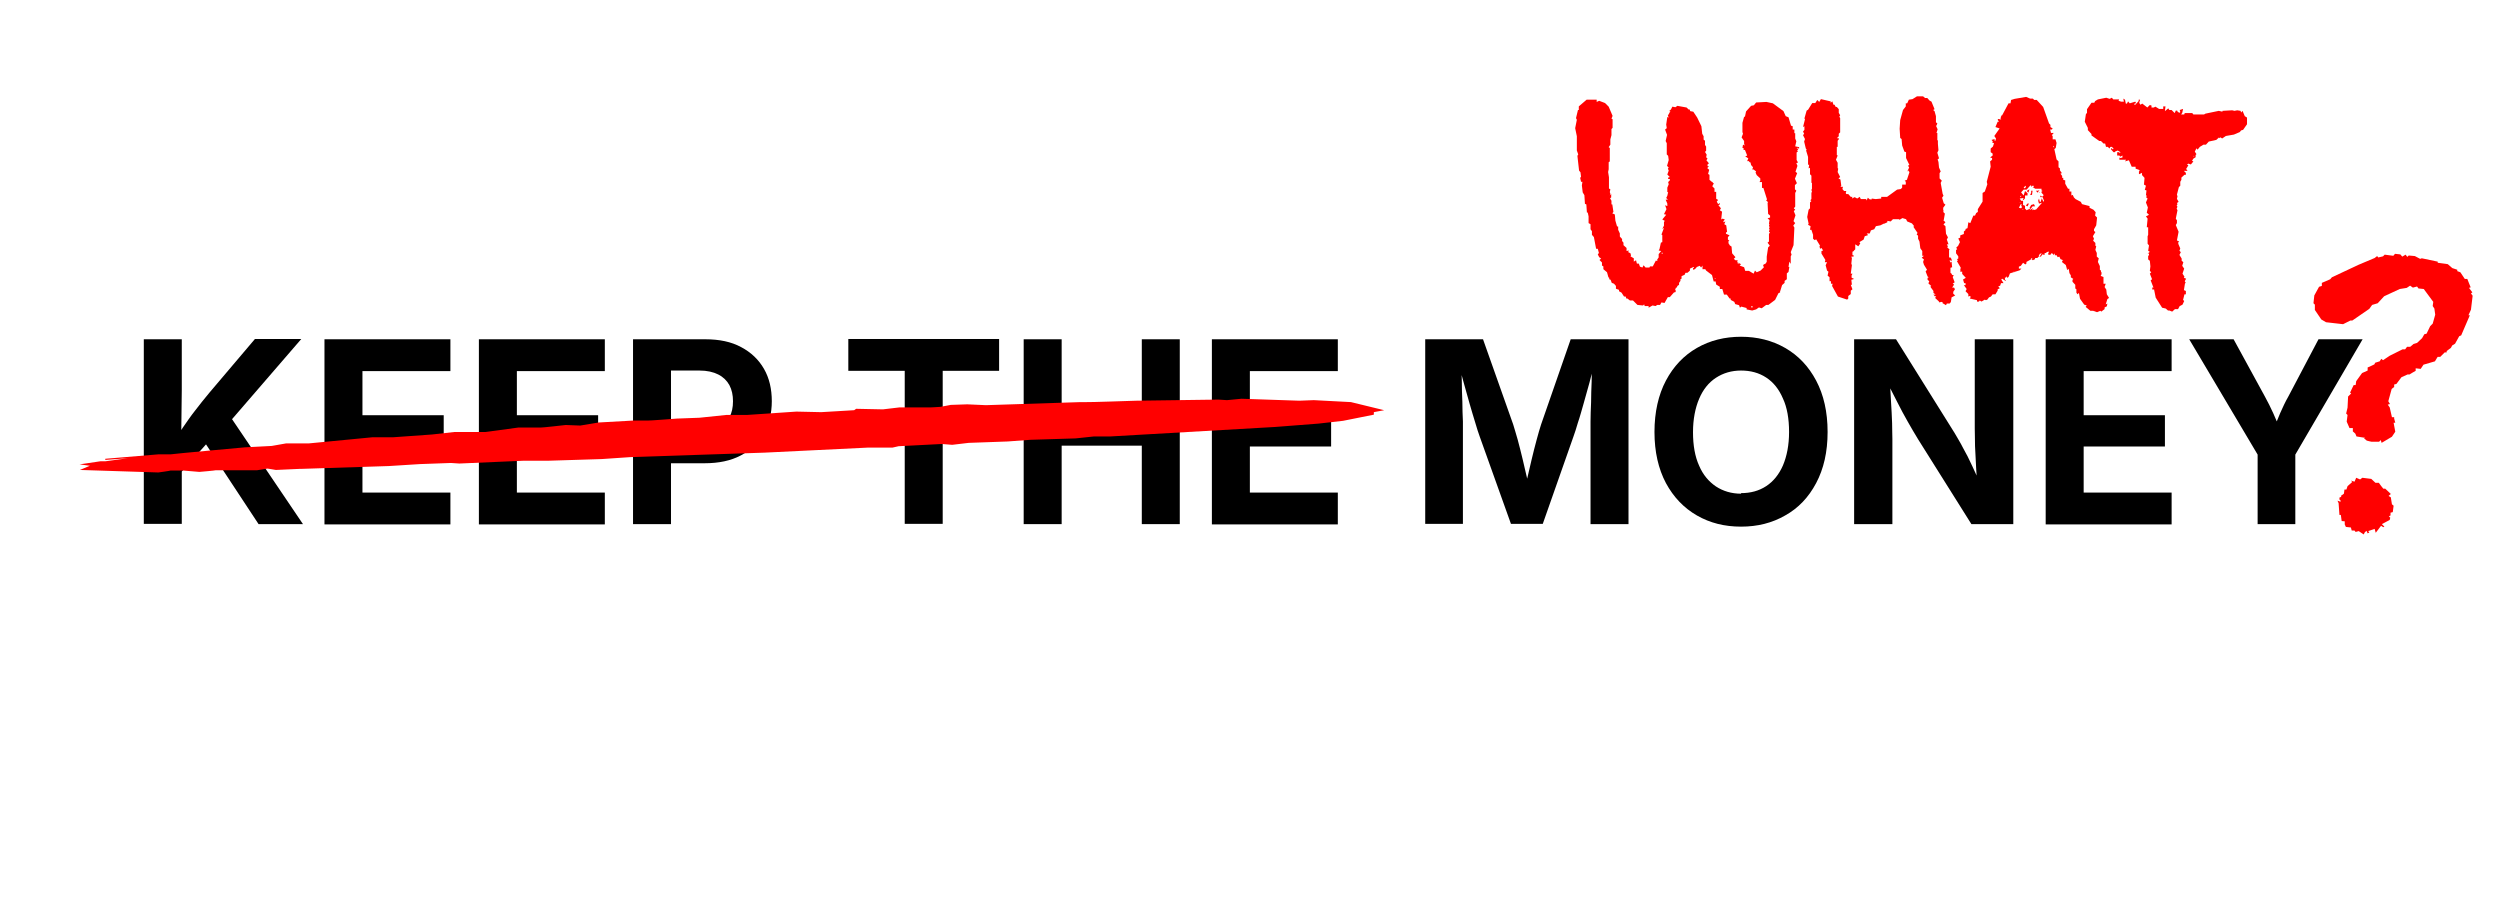
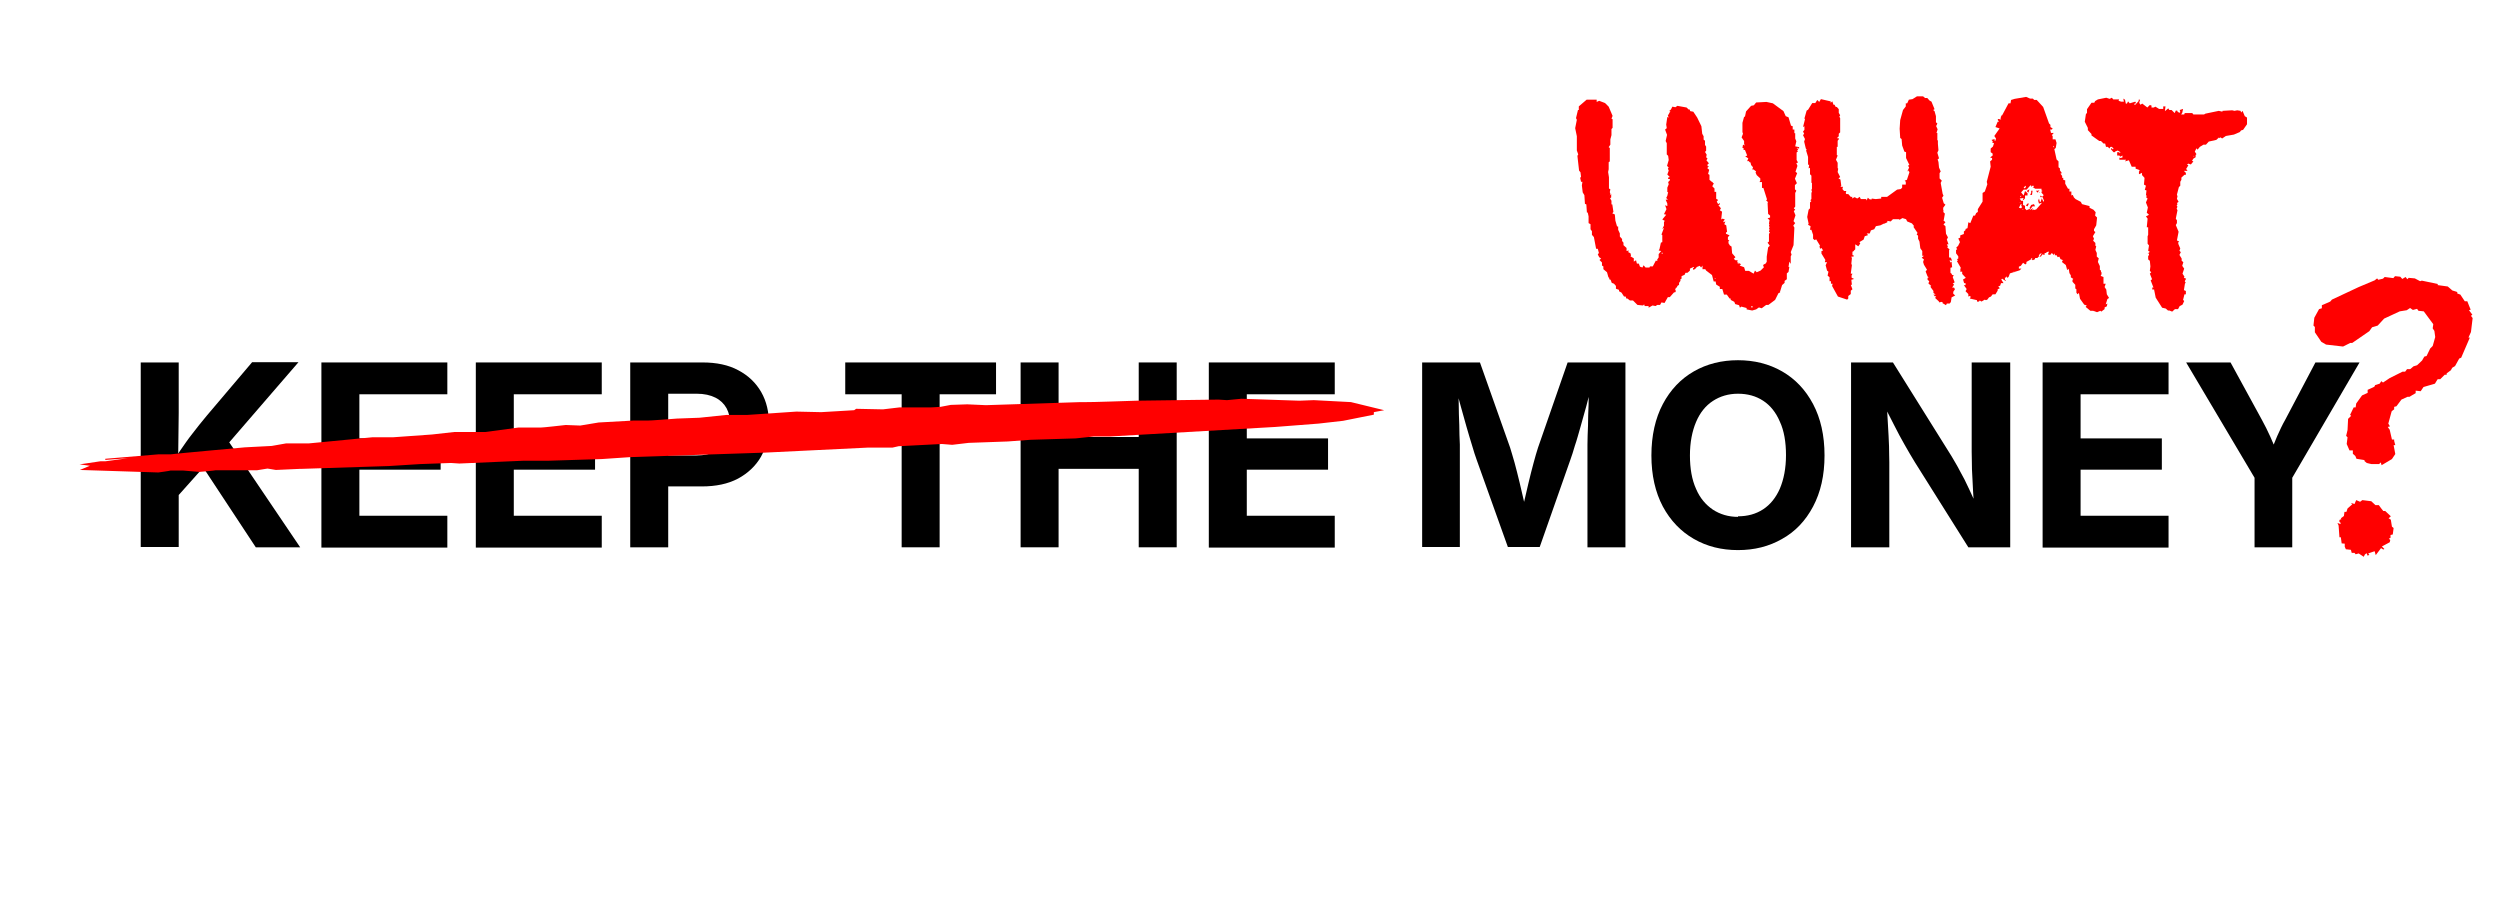
<svg xmlns="http://www.w3.org/2000/svg" version="1.1" viewBox="0 0 895.3 325.8">
  <defs>
    <style>
-       .st0 { fill: red; }
+       .st0 {
+         fill: red;
+       }
    </style>
  </defs>
  <g id="keep_the_money">
    <g>
-       <path d="M51.5,187.7v-66.2h13.6v18.1l-.2,16.8.2,6.6v24.6h-13.6ZM61.4,173v-13.4c1.4-2.3,2.8-4.5,4.1-6.5,1.4-2,2.8-4.1,4.4-6.1,1.5-2,3.3-4.2,5.2-6.5l16.2-19.1h16.6l-27.9,32.3-1.1-.3-17.4,19.5ZM92.6,187.7l-19.7-29.9,8.5-10.2,27.1,40.1h-16Z" />
-       <path d="M116.2,187.7v-66.2h45.1v11.4h-31.5v15.8h29.1v11.2h-29.1v16.5h31.5v11.4h-45.1Z" />
-       <path d="M171.5,187.7v-66.2h45.1v11.4h-31.5v15.8h29.1v11.2h-29.1v16.5h31.5v11.4h-45.1Z" />
-       <path d="M226.7,187.7v-66.2h25.9c5,0,9.3.9,12.8,2.8,3.6,1.9,6.3,4.5,8.2,7.8,1.9,3.3,2.8,7.2,2.8,11.6s-1,8.2-2.9,11.6c-1.9,3.3-4.7,5.9-8.2,7.8-3.6,1.9-7.9,2.8-13,2.8h-17v-11.1h15.2c2.7,0,4.9-.5,6.7-1.4,1.8-.9,3.1-2.2,4-3.9.9-1.7,1.3-3.6,1.3-5.8s-.4-4.1-1.3-5.8c-.9-1.6-2.2-2.9-4-3.8-1.8-.9-4-1.4-6.7-1.4h-10.2v55h-13.6Z" />
-       <path d="M303.8,132.8v-11.4h54v11.4h-20.2v54.8h-13.6v-54.8h-20.3Z" />
-       <path d="M366.6,187.7v-66.2h13.6v26.7h28.7v-26.7h13.6v66.2h-13.6v-28.1h-28.7v28.1h-13.6Z" />
-       <path d="M434,187.7v-66.2h45.1v11.4h-31.5v15.8h29.1v11.2h-29.1v16.5h31.5v11.4h-45.1Z" />
-       <path d="M510.4,187.7v-66.2h20.7l10.8,30.5c.4,1.4,1,3.2,1.6,5.4.6,2.2,1.2,4.6,1.8,7.1.6,2.5,1.2,5,1.7,7.3.5,2.4,1,4.4,1.3,6.1h-2.8c.4-1.7.8-3.7,1.3-6,.5-2.3,1.1-4.8,1.7-7.3.6-2.5,1.2-4.9,1.8-7.1.6-2.2,1.1-4,1.6-5.5l10.6-30.5h20.7v66.2h-13.6v-31.3c0-1.5,0-3.2,0-5.4,0-2.1.1-4.4.2-6.9,0-2.5.1-4.9.2-7.4,0-2.5.1-4.9.1-7.1h1c-.6,2.4-1.2,4.9-1.9,7.5-.7,2.6-1.4,5.1-2.1,7.5-.7,2.4-1.3,4.7-2,6.7-.6,2-1.1,3.7-1.6,5l-11,31.3h-11.4l-11.2-31.3c-.5-1.3-1-3-1.6-5-.6-2-1.3-4.2-2-6.7-.7-2.4-1.4-4.9-2.1-7.5s-1.4-5.1-2-7.6h1.2c0,2.1,0,4.4.1,6.9,0,2.5.1,5,.2,7.5,0,2.5.1,4.8.2,7,0,2.1,0,4,0,5.4v31.3h-13.5Z" />
-       <path d="M623.5,188.6c-5.9,0-11.1-1.3-15.8-4-4.7-2.7-8.4-6.6-11.1-11.6-2.7-5.1-4.1-11.2-4.1-18.3s1.4-13.3,4.1-18.4c2.7-5.1,6.4-9,11.1-11.7,4.7-2.7,10-4,15.8-4s11.1,1.3,15.8,4c4.7,2.7,8.4,6.6,11.1,11.7,2.7,5.1,4.1,11.2,4.1,18.4s-1.4,13.2-4.1,18.3c-2.7,5.1-6.4,9-11.1,11.6-4.7,2.7-9.9,4-15.8,4ZM623.5,176.6c3.4,0,6.4-.8,9-2.5s4.6-4.2,6-7.4c1.4-3.3,2.2-7.3,2.2-12s-.7-8.8-2.2-12c-1.4-3.3-3.4-5.8-6-7.5s-5.6-2.5-9-2.5-6.4.9-9,2.6c-2.6,1.7-4.6,4.2-6,7.5-1.4,3.3-2.2,7.3-2.2,12s.7,8.7,2.2,12c1.4,3.3,3.5,5.7,6,7.4,2.6,1.7,5.6,2.6,9,2.6Z" />
-       <path d="M664,187.7v-66.2h15l21,33.6c.9,1.6,2,3.3,3,5.3,1.1,1.9,2.2,4.1,3.3,6.5,1.1,2.4,2.3,4.9,3.4,7.7l-1.5.8c-.2-2.4-.3-4.9-.5-7.7-.1-2.7-.3-5.4-.4-7.9,0-2.5-.1-4.6-.1-6.3v-32h13.8v66.2h-15l-19.1-30.4c-1.3-2.1-2.5-4.2-3.7-6.3-1.2-2.1-2.5-4.5-3.8-7.1-1.3-2.6-2.9-5.6-4.6-9.1l1.9-.4c.2,3.2.3,6.3.5,9.2.2,2.9.3,5.5.4,7.9,0,2.3.1,4.2.1,5.7v30.5h-13.9Z" />
-       <path d="M732.6,187.7v-66.2h45.1v11.4h-31.5v15.8h29.1v11.2h-29.1v16.5h31.5v11.4h-45.1Z" />
-       <path d="M808.5,187.7v-24.9l-24.5-41.3h15.9l11.2,20.5c1.1,2,2.1,4,3,6,.9,2,1.9,4.3,2.8,6.9h-3c.9-2.6,1.8-5,2.7-7,.9-2,1.8-4,2.9-5.9l10.8-20.5h15.8l-24.1,41.3v24.9h-13.5Z" />
+       <path d="M50.4,196v-66.2h13.6v18.1l-.2,16.8.2,6.6v24.6h-13.6ZM60.4,181.3v-13.4c1.4-2.3,2.8-4.5,4.1-6.5,1.4-2,2.8-4.1,4.4-6.1,1.5-2,3.3-4.2,5.2-6.5l16.2-19.1h16.6l-27.9,32.3-1.1-.3-17.4,19.5ZM91.6,196l-19.7-29.9,8.5-10.2,27.1,40.1h-16Z" />
+       <path d="M115.1,196v-66.2h45.1v11.4h-31.5v15.8h29.1v11.2h-29.1v16.5h31.5v11.4h-45.1Z" />
+       <path d="M170.4,196v-66.2h45.1v11.4h-31.5v15.8h29.1v11.2h-29.1v16.5h31.5v11.4h-45.1Z" />
+       <path d="M225.7,196v-66.2h25.9c5,0,9.3.9,12.8,2.8,3.6,1.9,6.3,4.5,8.2,7.8,1.9,3.3,2.8,7.2,2.8,11.6s-1,8.2-2.9,11.6c-1.9,3.3-4.7,5.9-8.2,7.8-3.6,1.9-7.9,2.8-13,2.8h-17v-11.1h15.2c2.7,0,4.9-.5,6.7-1.4,1.8-.9,3.1-2.2,4-3.9.9-1.7,1.3-3.6,1.3-5.8s-.4-4.1-1.3-5.8c-.9-1.6-2.2-2.9-4-3.8-1.8-.9-4-1.4-6.7-1.4h-10.2v55h-13.6Z" />
+       <path d="M302.7,141.2v-11.4h54v11.4h-20.2v54.8h-13.6v-54.8h-20.3Z" />
+       <path d="M365.5,196v-66.2h13.6v26.7h28.7v-26.7h13.6v66.2h-13.6v-28.1h-28.7v28.1h-13.6Z" />
+       <path d="M432.9,196v-66.2h45.1v11.4h-31.5v15.8h29.1v11.2h-29.1v16.5h31.5v11.4h-45.1Z" />
+       <path d="M509.3,196v-66.2h20.7l10.8,30.5c.4,1.4,1,3.2,1.6,5.4.6,2.2,1.2,4.6,1.8,7.1.6,2.5,1.2,5,1.7,7.3.5,2.4,1,4.4,1.3,6.1h-2.8c.4-1.7.8-3.7,1.3-6,.5-2.3,1.1-4.8,1.7-7.3.6-2.5,1.2-4.9,1.8-7.1.6-2.2,1.1-4,1.6-5.5l10.6-30.5h20.7v66.2h-13.6v-31.3c0-1.5,0-3.2,0-5.4,0-2.1.1-4.4.2-6.9,0-2.5.1-4.9.2-7.4,0-2.5.1-4.9.1-7.1h1c-.6,2.4-1.2,4.9-1.9,7.5-.7,2.6-1.4,5.1-2.1,7.5-.7,2.4-1.3,4.7-2,6.7-.6,2-1.1,3.7-1.6,5l-11,31.3h-11.4l-11.2-31.3c-.5-1.3-1-3-1.6-5-.6-2-1.3-4.2-2-6.7-.7-2.4-1.4-4.9-2.1-7.5s-1.4-5.1-2-7.6h1.2c0,2.1,0,4.4.1,6.9,0,2.5.1,5,.2,7.5,0,2.5.1,4.8.2,7,0,2.1,0,4,0,5.4v31.3h-13.5Z" />
+       <path d="M622.4,197c-5.9,0-11.1-1.3-15.8-4-4.7-2.7-8.4-6.6-11.1-11.6-2.7-5.1-4.1-11.2-4.1-18.3s1.4-13.3,4.1-18.4c2.7-5.1,6.4-9,11.1-11.7,4.7-2.7,10-4,15.8-4s11.1,1.3,15.8,4c4.7,2.7,8.4,6.6,11.1,11.7,2.7,5.1,4.1,11.2,4.1,18.4s-1.4,13.2-4.1,18.3c-2.7,5.1-6.4,9-11.1,11.6-4.7,2.7-9.9,4-15.8,4ZM622.4,184.9c3.4,0,6.4-.8,9-2.5s4.6-4.2,6-7.4c1.4-3.3,2.2-7.3,2.2-12s-.7-8.8-2.2-12c-1.4-3.3-3.4-5.8-6-7.5s-5.6-2.5-9-2.5-6.4.9-9,2.6c-2.6,1.7-4.6,4.2-6,7.5-1.4,3.3-2.2,7.3-2.2,12s.7,8.7,2.2,12c1.4,3.3,3.5,5.7,6,7.4,2.6,1.7,5.6,2.6,9,2.6Z" />
+       <path d="M662.9,196v-66.2h15l21,33.6c.9,1.6,2,3.3,3,5.3,1.1,1.9,2.2,4.1,3.3,6.5,1.1,2.4,2.3,4.9,3.4,7.7l-1.5.8c-.2-2.4-.3-4.9-.5-7.7-.1-2.7-.3-5.4-.4-7.9,0-2.5-.1-4.6-.1-6.3v-32h13.8v66.2h-15l-19.1-30.4c-1.3-2.1-2.5-4.2-3.7-6.3-1.2-2.1-2.5-4.5-3.8-7.1-1.3-2.6-2.9-5.6-4.6-9.1l1.9-.4c.2,3.2.3,6.3.5,9.2.2,2.9.3,5.5.4,7.9,0,2.3.1,4.2.1,5.7v30.5h-13.9Z" />
+       <path d="M731.5,196v-66.2h45.1v11.4h-31.5v15.8h29.1v11.2h-29.1v16.5h31.5v11.4h-45.1Z" />
+       <path d="M807.4,196v-24.9l-24.5-41.3h15.9l11.2,20.5c1.1,2,2.1,4,3,6,.9,2,1.9,4.3,2.8,6.9h-3c.9-2.6,1.8-5,2.7-7,.9-2,1.8-4,2.9-5.9l10.8-20.5h15.8l-24.1,41.3v24.9h-13.5Z" />
    </g>
  </g>
  <g id="what">
    <g>
      <path class="st0" d="M613.3,65.1v.5h.5c0,0-.6,1.1-.6,1.1l.8.8v1.2h.6v2.5l.7.4-.5.6.5.9.6-.4v.5l-.5.3.9,1.1-.4.7.8.5-.3,2.8.5-.3.8.3-.5.6v.4l.7-.3-.4,1,.7.4.3,2.3-.4.3v.4c0,0,1.3.6,1.3.6l-.6.6v.9l.5.4-.3.2v.7l.5.8.6.4.2,2.4,1.2,1.4-.6.6.6.5h.8l-.2.7,1.4.7-.5.5,1.6.6.4,1.3h1.3l1.7,1,.5-1.1.6.6,1.4-.6,1.2-1.2-.3-.6.3-.5h.4l.6-.8v-1.9l.5-3.3.6-.6-.8-1.1.5-.4v-2.7l.4-.7h-.4l.2-1-.2-.3.2-.3-.2-.9.2-.2-.2-.3.2-1.3-.7-.6.9-.3v-.7l-.7-.6-.2-4,.2-.2-.7-.6.3-.4-1.3-4.1h-.5v-2.1h-.9c0,0,.3-.5.3-.5v-.8l-1.3-1.2-.4-.9.2-.4-.9-.7h-.5l.3-.8-.7-.8-.2-.9-.5-.2v-.3h-.7l.4-1-1.1-.7.7-.3-.8-2h-.5v-.7h-.4l.2-1.2.7.3-.3-.5v-1.1l-.9-1.3.5-1.3-.2-.6v-3.3l.6-2.2h.3c0,0,.4-1.9.4-1.9l1.8-2,1-.2.8-1,3.7-.2,2.3.5,3.8,2.8.8,1.8,1,.4.9,3,.6.2v1.2h.6v1.3h.3v1.9l.4,1-.4,1.8,1.4.3v.5l-.6-.3-.3.3h.7c0,0-.5.8-.5.8l.3.2-.5.4v2.7l.5.9-.6.2.4,1-.7,2.1.6.5-.8,2,.7,1.6-.7.7v1.5l.5.5-.4.8v4.9l-.5.6.5.5-.5.5.6,1.5-.7,2.1.6.7-.7.9.4.7-.3,6.3-1,2.5.3.9-.3.6v2.7l-.5-.8-.3,1.9h.3l-.3,1.8-.6.5v2.1l-.8.6v.7l-.9.8-.8,2.6h.2c0,0-.7.3-.7.3l-1.2,2.4-2.4,1.8h-.8l-1.6,1.2-1-.3-1,.7-1.4.4-2-.4v-.5l-1.9-.5-.5.4-.3-.9-1.4-.4-.3-.8-1.3-.7v-.5c0,0-.4,0-.4,0l-1-1.4h-1l-.6-2h-.9v-.8l-1.3-.8-.2-1.1h-.7l-.6-2.3-2.1-1.6-.3-.5h-1v-1.3l-.5.7-.5-.6-1,.4-.7.8-.7.2v-.6h.4c0,0-.2-.4-.2-.4l-1.3.6v.7l-.9.8h-.7l-.3.7-1.1.5v.9l-.4.2v.6l-.5.7v.7l-.6.4-.2.6h-.3c0,0-.3.8-.3.8l.3.4-.3.5h-.4l-1.5,1.7h-.7l-1.2,2.1-1.1-.2-.5.9h-1l-.6.4-1.1-.2-1.4.8v-.6h-1.4l-.2-.6-.4.4-2-.2-1.6-1.6h-1.1c0,0-.9-.7-.9-.7h-.4l-.2-.7h-.6l-.9-1.4-.9-.5v-.5c0,0-1.1-.4-1.1-.4v-1l-.7-.8-.8-.3-.4-1.1-.5-.2v-.5c0,0-.3-.2-.3-.2l-.5-1.8-1.3-1.1v-1l-.5-.3v-1.1l-.9-.9.6-.5-.7-.5-.5-1,.4-.5-.4-1.5h-.6l-.8-4.2-.7-.8v-1.3l-.5-.7v-1.8l-.7-.4v-2.4l-.3-1.4h-.3l-.2-2.9-.5-.2-.2-3.1-.6-1-.3-2.5.2-1.3h-.5c0,0-.3-1.4-.3-1.4l.3-.4-.2-1.6-.5-.6-.6-5.3.3-.5-.5-1.4v-3.1c0,0,0-2,0-2l-.6-2.9.6-3-.3-.6.7-2.9h.3v-1.3l2.8-2.4h3.6v.8l.9-.4,2.1.8,1.3,1.3,1.4,3.3-.4,1,.4.2v3.1l-.4.4v2.2l-.4,1.5v1.9l-.6.9.4.3v4.8c0,0-.4.3-.4.3v2.5c0,0-.2,1-.2,1l.3,1.9v4l.5.3-.2,1,.2.5-.2.7.5-.6v1.3l-.4.3.5.9v1.3h.3l.4,2.7-.4.5.9.4.2,2.2.6,2.1h.4v1.2l.6,1.3v1.1l.8.9v.7l.5.6v.9l1.1,1v1.1l.8-.2-.2.6.8.4.2.8-.2.3,1.2.7v1.2l.8-.5.3,1.2h.7l.4,1.1.9.3.4-.8.7.8h1.4l.2-.4h1l1.1-2.1.5.2v-.6l.5-.7v-1.2l.9-1.1-.9-.2.3-.5.5-2.3.5-.2v-2.5l-.3-.2.9-2.4-.6.4.6-1.2v-1.3l.3-.4-.9-.5,1.4-1.7-.8-.2.9-1.8-.5-1.4.8.3v-.9l-.6-1.4h.8l-.6-.6.4-.8.3-1.3h-.3v-1.6l.5-1.2-.2-.8.6-.6v-.5h-.6v-.5l.6-.2-.9-.9.5-1.4-.3-.7.3-.4-.6-.6.6-2.1-.2-1.5-.5-.5v-4l-.4-.8.5-2.2-.7-1.9.6-.5-.2-1.3.4-2.7.5.2-.3-.7.9-1.6h-.5l.7-.6.5-1,1.1.2.7-.5,3.3.6.7.7h.4l.2.6,1.1.2,1.4,2.1,1.5,3.1.3,2.7.5.9v1.2l.5.4v1.5l.4.6v1.5l-.4.4.6,1-.2.9.5.5-.4.6.9,1.1-.5.4v.6h.5l-.6.7.7.6-.4,1.5.5.3v1.8c0,0,1.3,1.1,1.3,1.1v.2c0,0,0,0,0,0l-.3.2v-.2c0,0-.5-.2-.5-.2ZM595.1,90.9h.3v-.4h-.3v.4ZM614.1,99.8h.4l-.4-.3v.3ZM622.6,94.6v-.4h-.4l.4.4ZM627.6,110.1v-.5h-.4v.5h.4Z" />
      <path class="st0" d="M695.8,108.4l-.5-.3-.8.2-.2-.4-1.3-1.2.4-.6h-.5l-.5-.6h.8c0,0-.8-.6-.8-.6v-.7l-1.1-1.5.3-.3-1-.9.3-.8-.6-.5v-.7l.4-.2-.4-.3-.7-1.8.5-.6-1.1-1.8-.3-1,.3-.9-.8-.6.8-.7h-.6v-1.7l-.7-1-.3-2.4-.5-1v-1.1l-.5-.4.3-.6-1.5-2.2.3-.2-.8-1-1.7-.7-.4-.8-1.3-.4-1,.6-.3-.2h-2.1c0,0-.8.8-.8.8l-1.2-.2v.5c0,0-1.1.5-1.1.5h-.2c0,0-1.2.6-1.2.6l-1.6.3-.6,1.1-1.2.4-.4,1.1h-1.1l.5.6-1.2.4-.4,1.2-1.5.9.3.5-.7,1-1.1-.7v1.8l-1,.9v1.2h.4v.5h-.8c0,0,.2.6.2.6l-.2,1.9.2.6-.4,3h.6l-.4.9.2.3-.2.2,1,.5-1,.3.2,1.8h-.4c0,0,.6,1.6.6,1.6l-.6.5v1.2l-.9.7v.9l-.4.4-3.3-1.1-2.1-3.8.2-.8h-.6v-.9h-.5v-1.4l-.7-.6.3-1.4-.5-.4-.5-1.9.5-1.1h-.8c0,0,.2-.8.2-.8l-1.4-2.3v-.9l.6-.2-.6-.9-.5.3-.2-.9.2-.2-1.4-2.3-.5.3-.6-.5v-1.4l-.6-1.8h-.5l.2-1.3-.9-.5.2-.4-.5-2.4.5-2.6.5-.5v-2.1l.5-.5-.4-.3.4-.4v-2.2l.2-.5-.2-.6.2-.4v-2.1h-.2v-2.6l-.5-.5v-2.3l-.5.2.2-1.3h-.4v-2.8l-.7-2.3.2-.3-.3-.4-.6-2.5.3-.9-.7-1.4.4-.5-.4-.8.5-.6v-1.3l-.5.3.7-2.8-.2-.3.8-2.8.5-.3,1.5-2.4h1.1c0,0,.7-1.1.7-1.1l.7.7.6-1,3.5.8v.5c0,0,.6-.5.6-.5l.4,1.2h.4c0,0,.4.8.4.8h.4l.7.8v1.3l.5.9-.3.5.3.5v5.1l-.5.5v.9l-.7.7h.7v.4l-.4.5v2.2h-.3v2.9l.3.2-.6,1.5.6,1.1v1.9l.2.2-.2,1.2.9,1.8-.6.5.7.4.3,2.2-.3.4h.9l-.2.8.6.7h.8c0,0-.2.7-.2.7l.2.4h.7l.9,1h.6l-.2.6,1-.5.9.5.9-.6.4.8h1.9l.2.5.4-1,.7.6h.7v-.3c0,0,1.4.2,1.4.2l2-.2v-.6h2.1l3.6-2.6,1.3-.2.5-.5v-1.1h1.3v-1l-.4-.4.8-.3.9-2.7-.4-.8v.4h-.3l.6-1.3-.4-.7.5-.2-1.2-2.5v-2.1c0,0-.6-.2-.6-.2l-.8-2.2-.2-2.3-.5-.4-.2-3.3.2-3.1,1-3.6,1-1.3v-1.1h.5l.6-1.3,1.3-.2,1.6-1h2.2l.7.6h.8l.8.9.7.4,1.1,2.7-.5.3.5.4.5,1.8v2.2l.5.4-.3.8h-.2l.6,1.3-.4,1.3h.3v2.5l.2.3v1.1c0,0,.2,2.3.2,2.3l-.4.9.6,2-.5.4.3.9.2,2,.6,1.4-.4.6v1.9l.8.8-.4.8.7,3.9.3.7-.5.7.6,2,.6.5-.8,1.1v1h.2c0,0-.2.5-.2.5l.6.6-.4,2.3h-.2c0,0,.8.8.8.8l-.7.8.7.6.2,2.7.7,1.3-.4.8.6,1.7h-.6l.4.8-.3.2.9.9-.2.2v2.6h.5l.4.6v.7h-.3v-.3h-.4l.3,1.1v-.5h.4l.2,1.9-.6.2v1.8c0,0,.6.5.6.5l-.2.2.8.2-.4.6.7,1.9-.7.5.5.3-.7,1.1h.7l.3.6-.6.9v.7l.7.6-1.3.7-.3,1.9v-.2c0,0-.4.5-.4.5h-1l-.3.6-1-.6h-.2ZM663.8,90.1l.2-.3h-.2v.3ZM667.6,85.6h.4-.4c0,0,0,0,0,0ZM749.7,111.3h-1.1c0,0-1.7-1.4-1.7-1.4l.4-.5-.9-.3-1.5-2.1-.4-2.1-.5.5-.4-.6v-1.2l-.4-.3v-1.3l-1-1.1v-.7l.3-.3-.9-.6v-.7l-.5-.8-.2-1.3-.4-.3v.5h-.2l-.5-1.8-1.3-1v-.5c0,0,.4-.2.4-.2l-1-.4-.4-.9-.6.2-.5-.8-.5.2v-.8l-.4.6-.7-.7-.6.7-.8-.2.4-1-1,.2.2.2-.8.2v.6c0,0-.8-.2-.8-.2l-.5.8h-.8l-.5.5h-.8v.4c0,0-.8.4-.8.4l-.5-.4-1.8,1v.6l-.4.3-.8-.6-.8,1.1-.7.3v.7h.9l-.6.6-3.5,1.1-.5,1.3-.5.3-.2-.6-.2.5h-.4v.7l.4.5h-.2c0,0-1.2-.8-1.2-.8l-.3.3.8,1.3h-.9l-.3.9-.7.3.6.6-.8.4v.5l-.8,1.3h-1l-.6.8-.7.3-.6.8-.5.2-.4-.2-1.2.7-.6-.4-.3.4h-.7v-.5l-2.6-.6.4-.6-.4-.3-.5.2v-.9l-1-1,.4-.8-1-1.4h.6v-.7h-.5l-.4-1.3,1-.6-1.3-1.4v-.8h-.7v-.5h.2l-.2-.3.2-.6-1.4-2.4.4-.3-.4-.4.5-.2v-.8l-.8-1.1v-1.3h.4l-.3-.8.6-.5.7-1.4-.6-1.3.7-.3v-.8l1.3-.5v-.9l.6-.5v-.4l.7-.3.3-2.1.7.3,1.1-2.7h.6l.4-.9.6-.4v-1l1.7-2.7v-3.1c0,0,.8-.5.8-.5l.9-2.6-.2-.9,1.4-5.4-.2-1.9.7-.6v-.6l-.7-.2.9-.7v-.7l-.7-.5v-1.3c0,0,.8-.7.8-.7l.4-1.2-.7-.3.3-.3-.5-.6,1.1-.3v.6h.3l.2-.8-.6-.9,1.9-2.7-1.5-.5.8-1.9h.5l-.5-.7.2-.3,1.1.2-.3-.4.3-.8h-.3l.6-.3,2.3-4.3h.7l.2-1.2,1.3-.4,4.1-.7,1.4.6h1l.5.5h.9l2.3,2.5,2.1,5.9.5.5v.8l.8.5-.3.4h-.6l.3,1.2h1l-.7.8.3.3v1.2h1l.4,1.3-.3,1.8-.5.4.8,3.7.7.7v2.1l.5.4v.7l.7,1-.5.2.6.8v.7h.4v.7c0,0,.7.2.7.2v1.2l1,1.8h.5v1h.7v1.4c0,0,.5-.2.5-.2l.4.9.6.6,1.9,1,.4.8,2.7.7v.6l1.4.7.8.9-.2,1.2.7.7-.3,2.8-.8,1.4v.6l.5.4-.9,1.5.4.9-.3.7.8.8v1l.3.2-.3,1.3.5,1.1v1.3l.7.6-.3,1.3.7,1.5v1.3l.4.3v.7l.2-.3v.9l-.3.6,1,.4v2.4h.8l-.4,1.2.6.9.2,1.7.8,1.3-.6.4-.6,1.9.6-.3-.2,1-.8.4v.6l-1.2.9-.3-.3-1.2.5-1.1-.4h-.2ZM704.1,98.2v-.8.3c0,0,0,.5,0,.5ZM721.2,97.5h.2l-.2-.4v.4ZM723.8,74.6l.3-.4-.3-.8.3-.3h-.4l-.7,1.3.8.2ZM723.4,72.6h.3l-.5-.2.2.2ZM725.7,75.3l1.4-.6-.3-.2.6-1.1,1-.3.4.8h-.9l-1.1,1.4,1.3-.8-.4.8.7-.3v.2l.8-.2,2.1-2.4-1.1.3-.3-1,.3-.8.3,1.2h.3l.4-1.3.6,1.3.2-.4-.5-1.3h-.9c0,0,.2-.6.2-.6l.5.5.6-.6-.8-.9v-.4l.4-.2-.4-.2v-.6h-2.2l-1-.6h.5c0,0-.3-.6-.3-.6l-.7.5v-.5h-.3l-1.3,1.5h-1.1l-.9,1,.9,1.1.5-1.6.9.8v.8h-.9v1l-.5.6h-.3l.3-.7-1.4.2.5.8h.7v1.5l.7.3v1l.5.5h0ZM723.8,70.6v-.6l-.4.5h.4ZM724.3,75.2h.4l-.4-.2v.2ZM725.1,67.5l.4-.5v-.5l-.8.6.4.4ZM725.5,71.8h0c0,0-.3,0-.3,0h.3ZM726.1,72.9h.5l-.5,1-.6-.3.6-.7ZM726.4,68l.4-.2-.4,1.2-.6-.6.6-.4ZM727.4,69.1v-.8h.5l-.2,1.5h-.6v-.2l.3-.5ZM727.4,92.9l.5-.2-.5-.3v.5ZM729.9,68.3l.5-.3-.7,1-.6-.7h.8ZM729.2,70.6v.4-.4c0,0,0,0,0,0ZM730.4,69h-.3l.3-.3v.3ZM730.4,91.9l.8-1.2-.7.2-.4.8.3.2ZM735.3,52.7h.4c0,0-.4-.5-.4-.5v.5Z" />
      <path class="st0" d="M776.4,111.2l-.8-.7-1.3-.3-2.3-3.6-.6-3-.5.2-.2-.8h.5l-1-2.6.5-.4-.8-2,.5-.5-.5-.5.2-1.6-.2-2-.6-.5v-1.4h.3v-.7h-.5c0,0,.8-.6.8-.6l-.6-.4.3-1.9-.5-.6v-2.7l.2-.5v-2.7h-.5l.3-3.1-.6-.8,1.1-.6-.8-.7.4-1.9-.7-1.8.6-1.4-.5-.4.2-.7h-.3l.2-1.8-.6-.2.4-1.5-.7-.4.2-2.4-.9-1v-.8l-1.1.5v-1.1h.2v-.4l-1.4-.5v-.7h-1.4l-1-2.3-1.4.4.4-.6h-2.4v-.8l.4.2.7-.2v-.7l-.8.4-.3-.4h-.8v-1.2h.8v.4l.4-.4-1-.6-.8.3-.3.3h-.4l-.9-1v-.5l.7.5.2-.3-.6-.6h-.5l-.4.6-.5-.6h-.7c0,0-.3-1.2-.3-1.2h-.6l-.9-.9h-.6l-2.8-2v-.5l-1.3-1.4v-.8l-1.1-2.2.4-2.7.4-.5v-1.3l1.6-2.3h1l.3-.6,1-.6,3-.6,1.2.4.8-.4.5.6h2.1c0,0-.2.5-.2.5l.9.3h1l-.2-1.1.6.4.3,1.4h.4l.4-.8.6.7,2-.6.3.6h-.5l-.2.5h.4l1.2-1.3v-.5h.5l-.3,1.1.4.7.7-.4,1.8,1.4.9-.9.6.2v.7h.8l.6-.3,1.3.8h1.5v-.9h.8l-.2,1.7,1.2-1,.4.6h.8l1.1,1.1.4-.9h.5l.2.5.7.3.2-.3-.2-.7,1.2-.4-.3,1.4-.4.6h1.1l.2-.5h2.7l.4.5h3.5c0,0,.3,0,.3,0l.5-.3,4.8-1,1.3.3v-.3c0,0,3.5-.2,3.5-.2l.8.2,1-.2,1.2.2.2.6.5-.6.8,1.9.8.5v2.4l-1.4,2-.7.2-.5.6-2.1.9-2.9.5-1.3.9-.6-.4-.5.3v-.3c0,0-1,.9-1,.9l-2.7.6-1,1.1h-.9l-1.3.8-.8,1-.4-.5-.6,1.2.6.9-.3.3v.8l-.8.5-.5.8.5.2-.9,1.1-.9-.3-.5.3.5.3-.8,1.3.5.7h-1.3l.7.7v.7h-.5c0,0-1.1,1-1.1,1v.8l-.4.7v1.4l-.5.5-.7,2.7.2.6-.2.9.6,1.1-.6.4.2.4-.3.6.3.3-.3.7.3.6-.6,3,.4.6v1l-.4.7,1,2.4-.6,3.1.8.4-.4.4.3.2h-.3c0,0,.8,1.9.8,1.9l-.3.8.5.5-.5,1,.8,1.3v.8l.6.5-.4,1.3.7,1-.6,1.8.7,1.1-.2.4.8.3-.5.9.4.7h-.3c0,0-.4,2.5-.4,2.5l.7.3v1.2h-.5l-.5,2,.4.4-.6,1.3-1,.5-.6,1.1h-1.1l-1,.9-1-.4h-.9ZM780.1,42h.2-.2c0,0,0,0,0,0ZM785.5,56h.4l-.4-.2v.2Z" />
    </g>
  </g>
  <g id="question_mark">
-     <path class="st0" d="M847,156.8l-3.1-.5-.4-1-.9-.8v-1.2c.1,0-1.2,0-1.2,0l-1-2.3.3-2.4-.5-.5.5-2.1.2-4,1.1-1.1-.4-.3,1.3-2.7h.7c0,0,.2-1.4.2-1.4l2.1-2.9,2-.9v-1.1c.1,0,2.4-1.1,2.4-1.1l.3-.6,1.6-.5.6-.9.6.5,2.4-1.6,4.6-2.3h.9c0,.1.7-.9.7-.9h1.1c0,.1,1.2-1,1.2-1l1.3-.4,1.8-1.7.8-1.4.8-.2,1.3-2.7.9-.9.9-3.2-.3-2.2-.6-.9.2-1.5-3.4-4.6-1.9-.2-.5-.7-1.5.4-1-.7-1.2.8-2.5.4-5.6,2.6-2.3,2.5-2,.6-1,1.4-6.1,4.2h-.7c0,0-2.6,1.3-2.6,1.3l-6.1-.7-1.7-1-2.3-3.4v-1.9c0,0-.5-.5-.5-.5l.3-2.8,1.7-3.1,1-.3v-1.1c.1,0,3-1.3,3-1.3l.6-.7,9.6-4.5,5.7-2.4.9-.7.4.5,1.7-.4.6-.6,3.1.4.6-.7,1.9.2.7.8,1.2-.7.6.8.5-.5,2.2.2,1.9,1,.6-.2,5.7,1.2v.4c0,0,3.6.5,3.6.5l1.6,1.4,1.8.6v.5c0,0,1.1.4,1.1.4l1.6,2.4h.9c0,.1,1.2,3,1.2,3l-.6.2,1.2,1.6-.5.4.6.8-.6,5-.9,2h.5c0,0-3.1,7.2-3.1,7.2l-.7.3-1.5,2.7-1,.6-.5.9-1.5,1.1v.5c0,0-.7,0-.7,0l-1.6,1.6h-.9c0-.1-1,1.6-1,1.6l-4.1,1.2-1,1.5-1.8-.2v.9c-.1,0-2.2,1.3-2.2,1.3h-.7c0,0-2.2,1-2.2,1l-1.8,2.4-.8.2v.9c-.1,0-.9.7-.9.7l-1.2,4.4.6,1-.8.2.7,1,.8,3.5h.8c0,0,0,.5,0,.5l.4,1.5h-.6c0,0,.6,3.2.6,3.2l-1.2,1.8-3.7,2.2-.3-1-.6.6h-2.5c0,.1-1.9-.4-1.9-.4l-1-.8ZM842.2,190l-.3-1.1-1.8-.2-.4-.9v-1.1c.1,0-1.1-.1-1.1-.1l-.3-2.2h-.5c0,0-.3-4.2-.3-4.2l-.4-.9,1.1.4v-.5c0,0-.4-.3-.4-.3v-.7c0,0,.7-.3.7-.3l-.2-.3,1.1-.8.2-1.5h.7c0,0,.4-1.2.4-1.2l1.7-1.5-.5-.5,1.3.4.6-1.4,1.4.6.8-.6,3.2.4,1.5,1.4h1.2c0,.1,1.6,2.1,1.6,2.1h.7c0,0,2,1.9,2,1.9l-.8.7.8.5.4,2.5.6.5-.3,2.3-.8.2v1s-.6.3-.6.3l.5.5-.2.8-2.8,1.5.9.9-.4.2-.8-.5-1.9,2.5-.4-1.4-2.3.8.4.5-.6.3-.4-.9-.6.5-.4.8-1.8-1.2-1.1.3-.4-.5h-.6Z" />
+     <path class="st0" d="M847,164.8l-3.1-.5-.4-1-.9-.8v-1.2c.1,0-1.2,0-1.2,0l-1-2.3.3-2.4-.5-.5.5-2.1.2-4,1.1-1.1-.4-.3,1.3-2.7h.7c0,0,.2-1.4.2-1.4l2.1-2.9,2-.9v-1.1c.1,0,2.4-1.1,2.4-1.1l.3-.6,1.6-.5.6-.9.6.5,2.4-1.6,4.6-2.3h.9c0,.1.7-.9.7-.9h1.1c0,.1,1.2-1,1.2-1l1.3-.4,1.8-1.7.8-1.4.8-.2,1.3-2.7.9-.9.9-3.2-.3-2.2-.6-.9.2-1.5-3.4-4.6-1.9-.2-.5-.7-1.5.4-1-.7-1.2.8-2.5.4-5.6,2.6-2.3,2.5-2,.6-1,1.4-6.1,4.2h-.7c0,0-2.6,1.3-2.6,1.3l-6.1-.7-1.7-1-2.3-3.4v-1.9c0,0-.5-.5-.5-.5l.3-2.8,1.7-3.1,1-.3v-1.1c.1,0,3-1.3,3-1.3l.6-.7,9.6-4.5,5.7-2.4.9-.7.4.5,1.7-.4.6-.6,3.1.4.6-.7,1.9.2.7.8,1.2-.7.6.8.5-.5,2.2.2,1.9,1,.6-.2,5.7,1.2v.4c0,0,3.6.5,3.6.5l1.6,1.4,1.8.6v.5c0,0,1.1.4,1.1.4l1.6,2.4h.9c0,.1,1.2,3,1.2,3l-.6.2,1.2,1.6-.5.4.6.8-.6,5-.9,2h.5c0,0-3.1,7.2-3.1,7.2l-.7.3-1.5,2.7-1,.6-.5.9-1.5,1.1v.5c0,0-.7,0-.7,0l-1.6,1.6h-.9c0-.1-1,1.6-1,1.6l-4.1,1.2-1,1.5-1.8-.2v.9c-.1,0-2.2,1.3-2.2,1.3h-.7c0,0-2.2,1-2.2,1l-1.8,2.4-.8.2v.9c-.1,0-.9.7-.9.7l-1.2,4.4.6,1-.8.2.7,1,.8,3.5h.8c0,0,0,.5,0,.5l.4,1.5h-.6c0,0,.6,3.2.6,3.2l-1.2,1.8-3.7,2.2-.3-1-.6.6h-2.5c0,.1-1.9-.4-1.9-.4l-1-.8ZM842.2,198l-.3-1.1-1.8-.2-.4-.9v-1.1c.1,0-1.1-.1-1.1-.1l-.3-2.2h-.5c0,0-.3-4.2-.3-4.2l-.4-.9,1.1.4v-.5c0,0-.4-.3-.4-.3v-.7c0,0,.7-.3.7-.3l-.2-.3,1.1-.8.2-1.5h.7c0,0,.4-1.2.4-1.2l1.7-1.5-.5-.5,1.3.4.6-1.4,1.4.6.8-.6,3.2.4,1.5,1.4h1.2c0,.1,1.6,2.1,1.6,2.1h.7c0,0,2,1.9,2,1.9l-.8.7.8.5.4,2.5.6.5-.3,2.3-.8.2v1s-.6.3-.6.3l.5.5-.2.8-2.8,1.5.9.9-.4.2-.8-.5-1.9,2.5-.4-1.4-2.3.8.4.5-.6.3-.4-.9-.6.5-.4.8-1.8-1.2-1.1.3-.4-.5h-.6Z" />
  </g>
  <g id="cross_out_line">
    <path class="st0" d="M37.7,165.2l8.1-1.1-8.1.6v-.4s19.1-1.6,19.1-1.6h4.4c0-.1,26.5-2.5,26.5-2.5l9.6-.5,5.1-.9h8.1s22.8-2.2,22.8-2.2h7.4s14-1,14-1l8.1-.9h11.1c0,0,11.8-1.6,11.8-1.6h8.1c0,.1,8.8-.9,8.8-.9l5.2.2,6.6-1.1,12.5-.7h5.2c0,.1,10.3-.7,10.3-.7l8.1-.3,9.6-1h7.4s17.7-1.2,17.7-1.2l8.9.2,11.8-.7.7-.5,9.6.2,5.9-.7h10.3c0,.1,4.4-.2,4.4-.2l3.7-.7,5.9-.2,6.7.3,33.9-1.1h2.2c0,.1,17.7-.5,17.7-.5l29.5-.4,3,.2,5.2-.5,20.7.7,5.2-.2,13.3.7,11.9,2.9-3.7.7v.9s-11,2.2-11,2.2l-8.8,1-15.5,1.2-59,3.4h-5.9s-6.6.7-6.6.7l-16.2.5-8.1.6-14,.5-5.9.7-3.7-.3-15.5.8-2.2.5h-8.9s-36.9,1.8-36.9,1.8l-48,1.6-10.3.7-19.2.6h-8.9c0,0-22.9,1-22.9,1l-3-.2-11.1.4-11.1.7-31,1h-.7c0,0-8.8.4-8.8.4l-3-.5-3.7.6h-14.8c0,.1-5.9.6-5.9.6l-5.9-.5h-4.4c0,.1-4.4.7-4.4.7l-28.1-.9,3.6-1.5-3.7-.5,7.4-1.1h1.5Z" />
  </g>
</svg>
